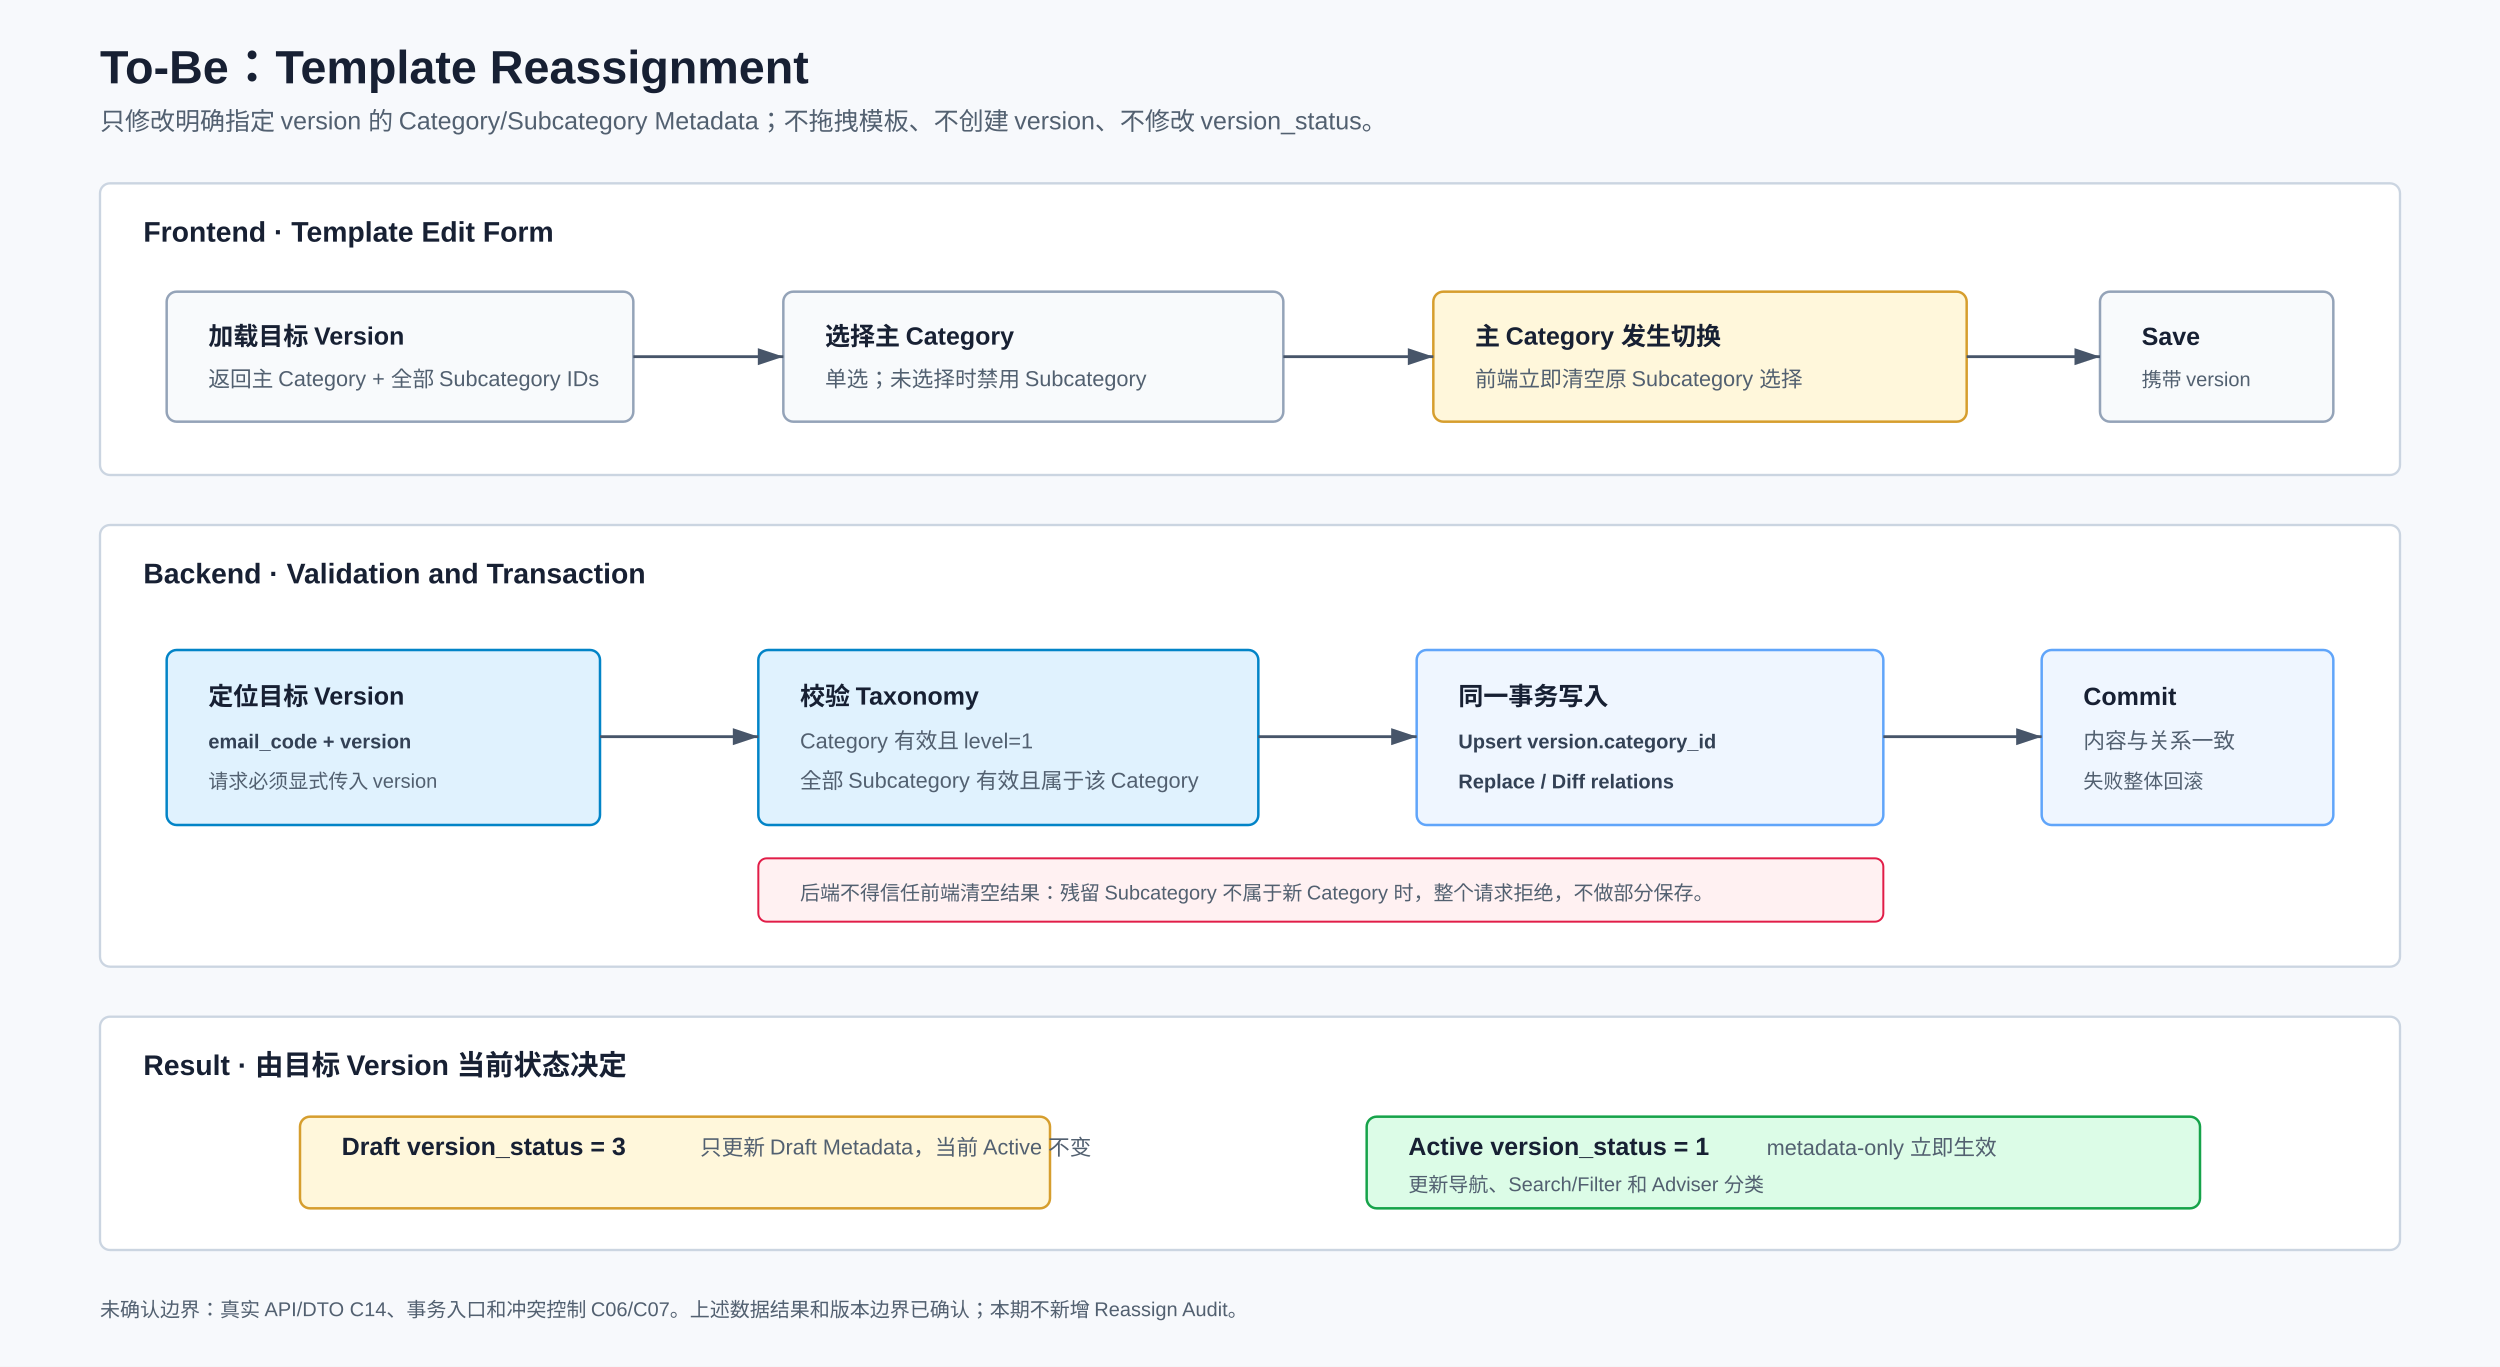
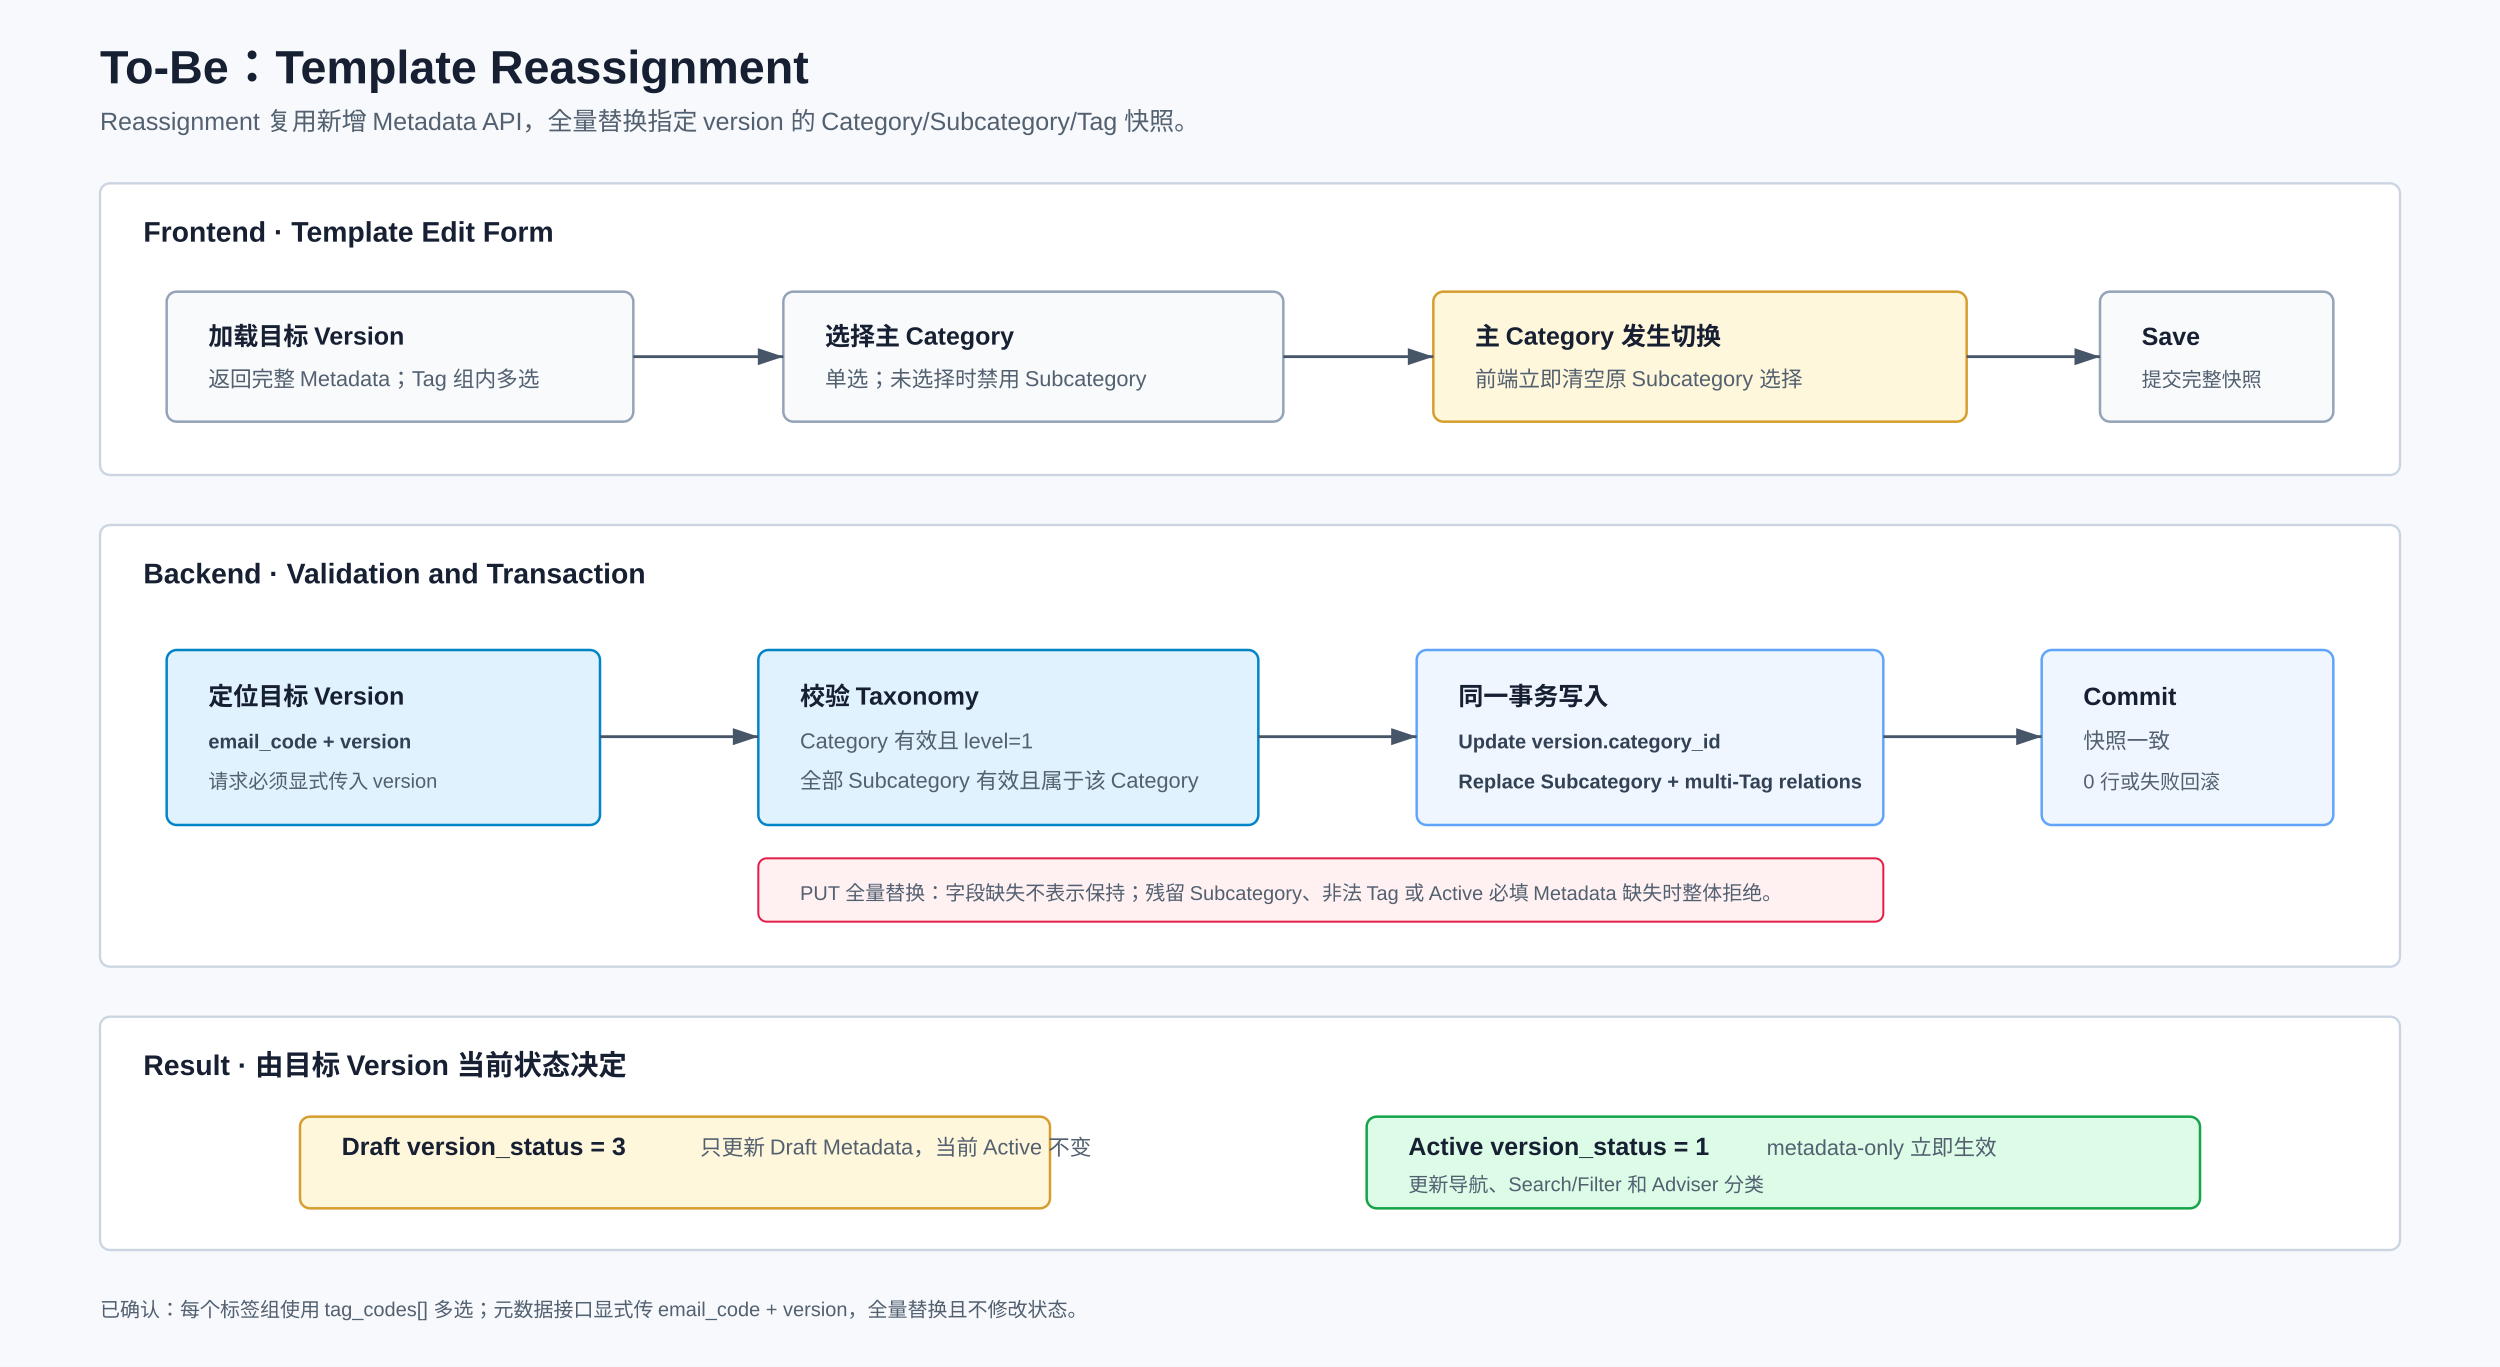
<svg xmlns="http://www.w3.org/2000/svg" width="1500" height="820" viewBox="0 0 1500 820">
  <defs>
    <marker id="a" markerWidth="10" markerHeight="10" refX="9" refY="3" orient="auto">
      <path d="M0 0L0 6L9 3z" fill="#475569" />
    </marker>
    <style>
      .title{font:700 28px Arial,"Microsoft YaHei",sans-serif;fill:#172033}.sub{font:400 15px Arial,"Microsoft YaHei",sans-serif;fill:#526070}.laneTitle{font:700 17px Arial,"Microsoft YaHei",sans-serif;fill:#172033}.h{font:700 15px Arial,"Microsoft YaHei",sans-serif;fill:#172033}.body{font:400 13px Arial,"Microsoft YaHei",sans-serif;fill:#526070}.small{font:400 12px Arial,"Microsoft YaHei",sans-serif;fill:#526070}.code{font:700 12px Arial,"Microsoft YaHei",sans-serif;fill:#334155}.event{font:700 12px Arial,"Microsoft YaHei",sans-serif;fill:#334155}
      .lane{fill:#fff;stroke:#cbd5e1;stroke-width:1.4;rx:6}.ui{fill:#f8fafc;stroke:#94a3b8;stroke-width:1.5;rx:6}.service{fill:#e0f2fe;stroke:#0284c7;stroke-width:1.5;rx:6}.write{fill:#eff6ff;stroke:#60a5fa;stroke-width:1.5;rx:6}.draft{fill:#fff7db;stroke:#d69e2e;stroke-width:1.5;rx:6}.active{fill:#dcfce7;stroke:#16a34a;stroke-width:1.5;rx:6}.rule{fill:#fff1f2;stroke:#e11d48;stroke-width:1.2;rx:5}.line{stroke:#475569;stroke-width:1.7;fill:none;marker-end:url(#a)}
    </style>
  </defs>
  <rect width="1500" height="820" fill="#f7f9fc" />
  <text x="60" y="50" class="title">To-Be：Template Reassignment</text>
-   <text x="60" y="78" class="sub">只修改明确指定 version 的 Category/Subcategory Metadata；不拖拽模板、不创建 version、不修改 version_status。</text>
+   <text x="60" y="78" class="sub">Reassignment 复用新增 Metadata API，全量替换指定 version 的 Category/Subcategory/Tag 快照。</text>
  <rect x="60" y="110" width="1380" height="175" class="lane" />
  <text x="86" y="145" class="laneTitle">Frontend · Template Edit Form</text>
  <rect x="100" y="175" width="280" height="78" class="ui" />
  <text x="125" y="207" class="h">加载目标 Version</text>
-   <text x="125" y="232" class="body">返回主 Category + 全部 Subcategory IDs</text>
+   <text x="125" y="232" class="body">返回完整 Metadata；Tag 组内多选</text>
  <rect x="470" y="175" width="300" height="78" class="ui" />
  <text x="495" y="207" class="h">选择主 Category</text>
  <text x="495" y="232" class="body">单选；未选择时禁用 Subcategory</text>
  <rect x="860" y="175" width="320" height="78" class="draft" />
  <text x="885" y="207" class="h">主 Category 发生切换</text>
  <text x="885" y="232" class="body">前端立即清空原 Subcategory 选择</text>
  <rect x="1260" y="175" width="140" height="78" class="ui" />
  <text x="1285" y="207" class="h">Save</text>
-   <text x="1285" y="232" class="small">携带 version</text>
+   <text x="1285" y="232" class="small">提交完整快照</text>
  <path d="M380 214L470 214" class="line" />
  <path d="M770 214L860 214" class="line" />
  <path d="M1180 214L1260 214" class="line" />
  <rect x="60" y="315" width="1380" height="265" class="lane" />
  <text x="86" y="350" class="laneTitle">Backend · Validation and Transaction</text>
  <rect x="100" y="390" width="260" height="105" class="service" />
  <text x="125" y="423" class="h">定位目标 Version</text>
  <text x="125" y="449" class="code">email_code + version</text>
  <text x="125" y="473" class="small">请求必须显式传入 version</text>
  <rect x="455" y="390" width="300" height="105" class="service" />
  <text x="480" y="423" class="h">校验 Taxonomy</text>
  <text x="480" y="449" class="body">Category 有效且 level=1</text>
  <text x="480" y="473" class="body">全部 Subcategory 有效且属于该 Category</text>
  <rect x="850" y="390" width="280" height="105" class="write" />
  <text x="875" y="423" class="h">同一事务写入</text>
-   <text x="875" y="449" class="code">Upsert version.category_id</text>
-   <text x="875" y="473" class="code">Replace / Diff relations</text>
+   <text x="875" y="449" class="code">Update version.category_id</text>
+   <text x="875" y="473" class="code">Replace Subcategory + multi-Tag relations</text>
  <rect x="1225" y="390" width="175" height="105" class="write" />
  <text x="1250" y="423" class="h">Commit</text>
-   <text x="1250" y="449" class="body">内容与关系一致</text>
-   <text x="1250" y="473" class="small">失败整体回滚</text>
+   <text x="1250" y="449" class="body">快照一致</text>
+   <text x="1250" y="473" class="small">0 行或失败回滚</text>
  <path d="M360 442L455 442" class="line" />
  <path d="M755 442L850 442" class="line" />
  <path d="M1130 442L1225 442" class="line" />
  <rect x="455" y="515" width="675" height="38" class="rule" />
-   <text x="480" y="540" class="small">后端不得信任前端清空结果：残留 Subcategory 不属于新 Category 时，整个请求拒绝，不做部分保存。</text>
+   <text x="480" y="540" class="small">PUT 全量替换：字段缺失不表示保持；残留 Subcategory、非法 Tag 或 Active 必填 Metadata 缺失时整体拒绝。</text>
  <rect x="60" y="610" width="1380" height="140" class="lane" />
  <text x="86" y="645" class="laneTitle">Result · 由目标 Version 当前状态决定</text>
  <rect x="180" y="670" width="450" height="55" class="draft" />
  <text x="205" y="693" class="h">Draft version_status = 3</text>
  <text x="420" y="693" class="body">只更新 Draft Metadata，当前 Active 不变</text>
  <rect x="820" y="670" width="500" height="55" class="active" />
  <text x="845" y="693" class="h">Active version_status = 1</text>
  <text x="1060" y="693" class="body">metadata-only 立即生效</text>
  <text x="845" y="715" class="small">更新导航、Search/Filter 和 Adviser 分类</text>
-   <text x="60" y="790" class="small">未确认边界：真实 API/DTO C14、事务入口和冲突控制 C06/C07。上述数据结果和版本边界已确认；本期不新增 Reassign Audit。</text>
+   <text x="60" y="790" class="small">已确认：每个标签组使用 tag_codes[] 多选；元数据接口显式传 email_code + version，全量替换且不修改状态。</text>
</svg>
